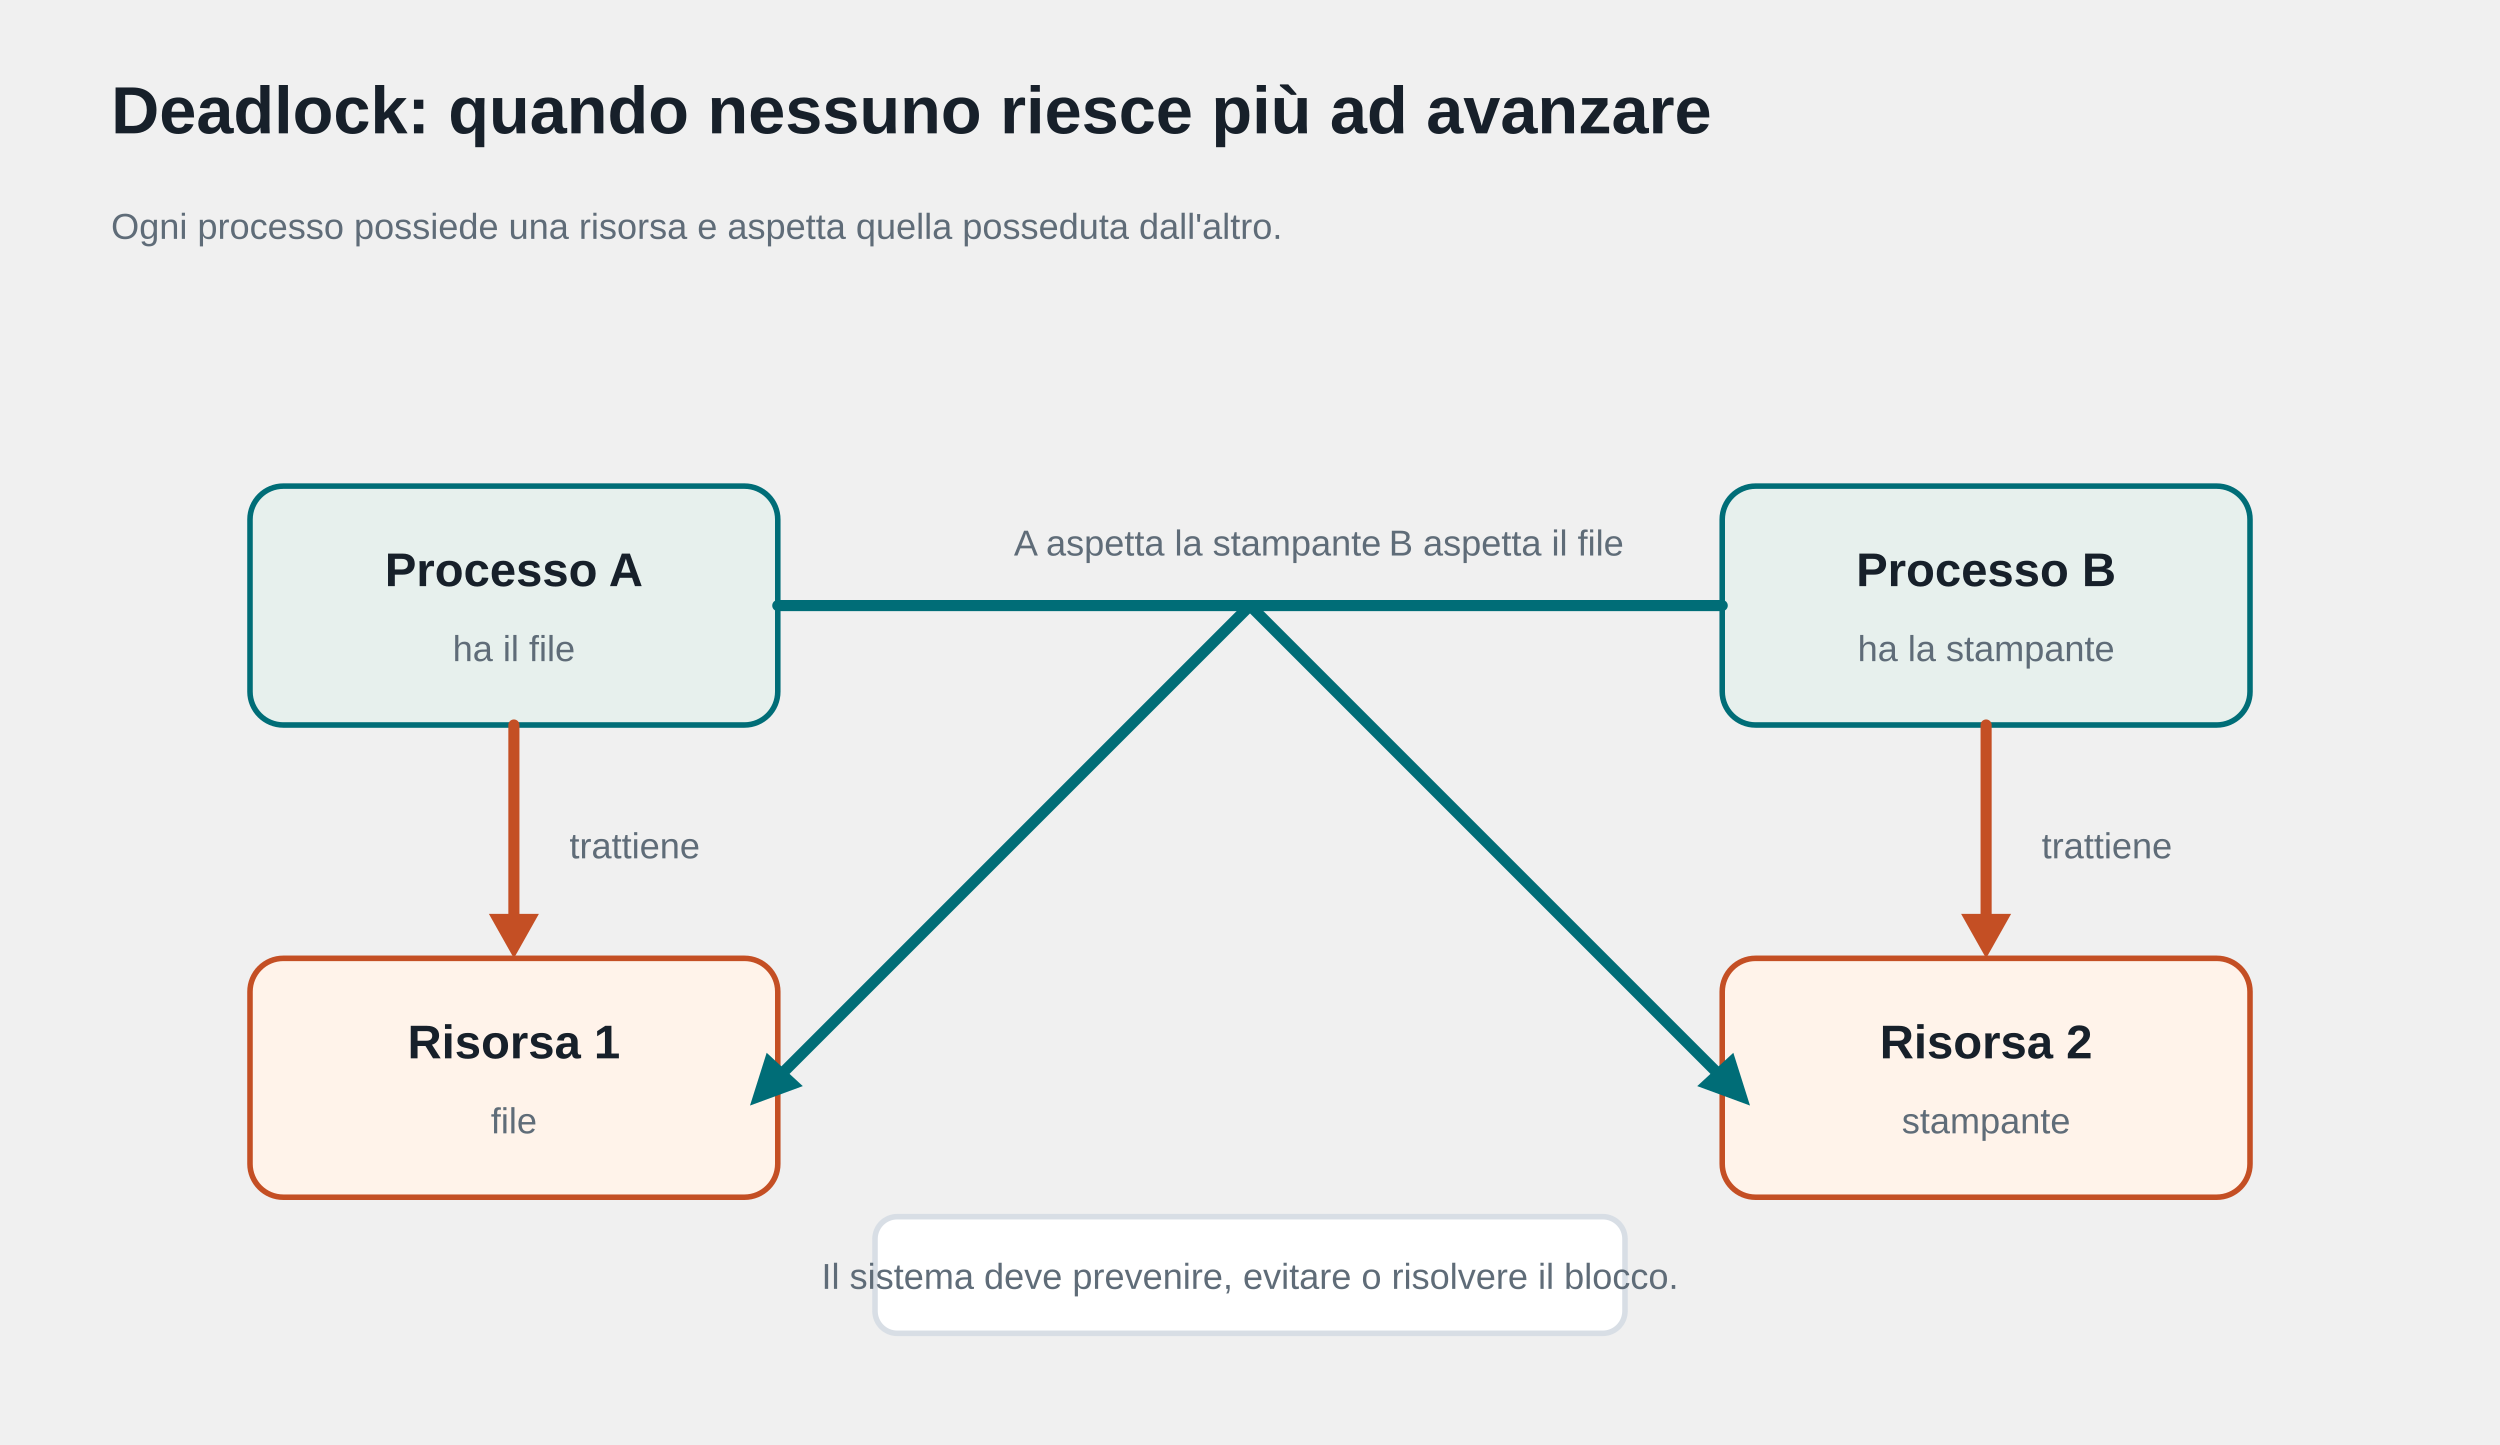
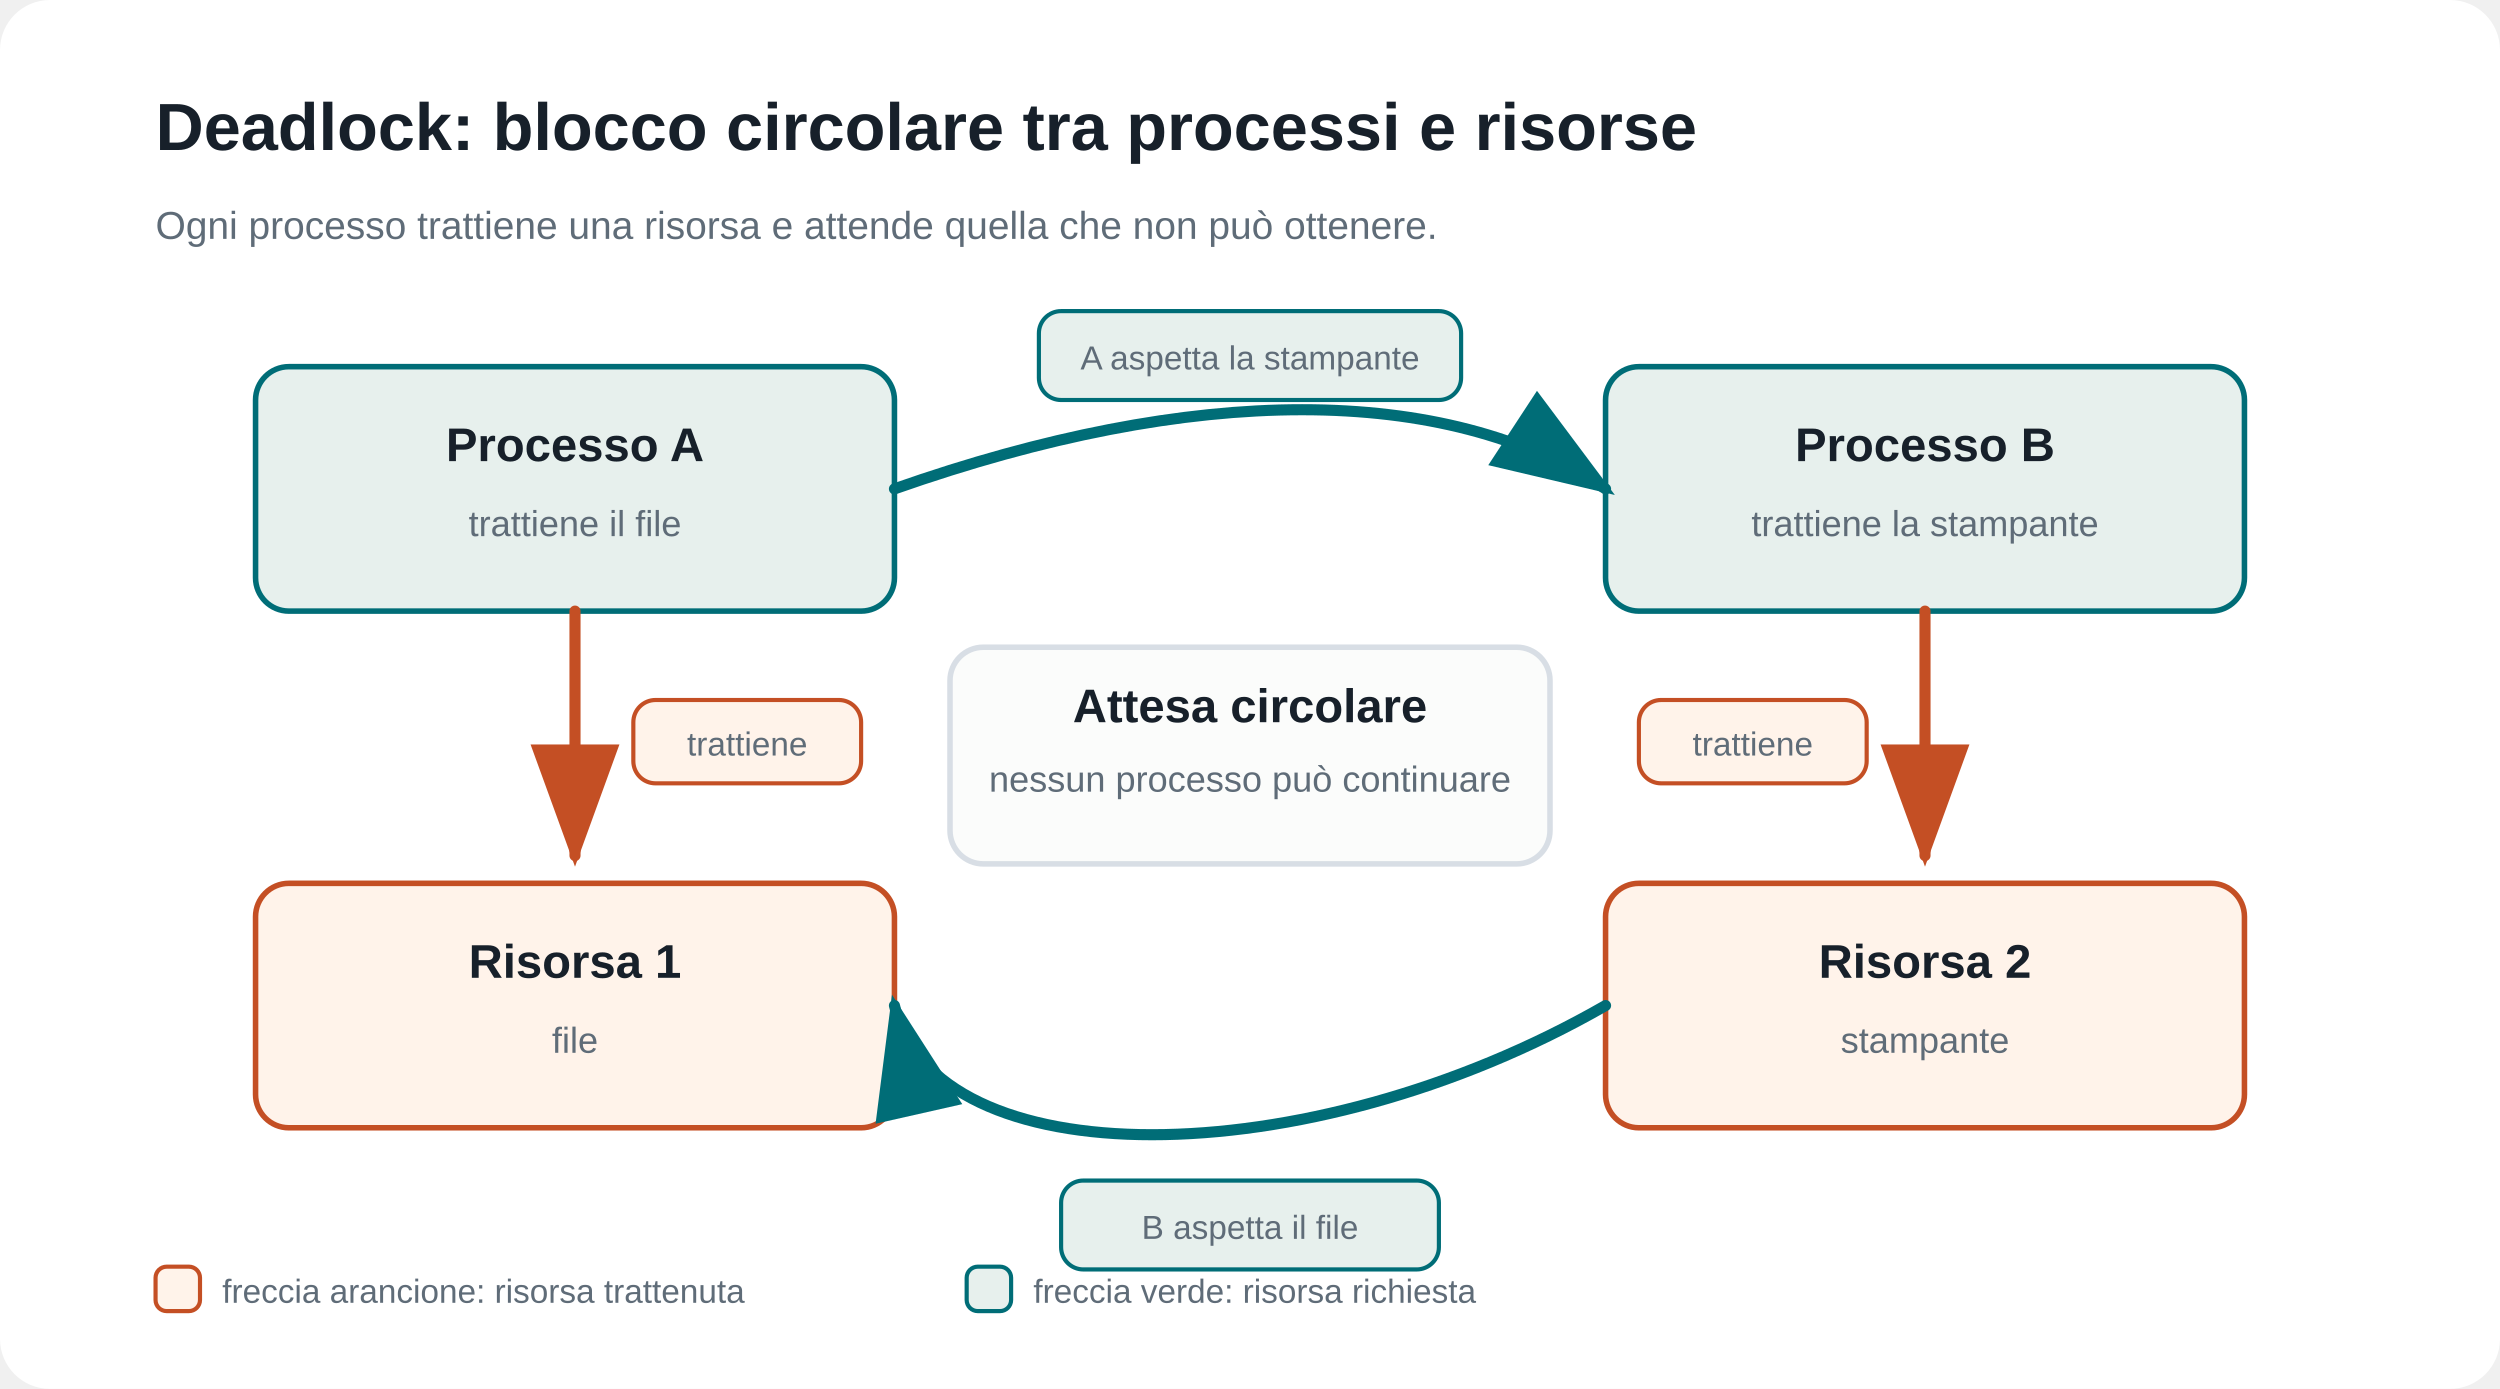
- <svg xmlns="http://www.w3.org/2000/svg" viewBox="0 0 900 520" role="img" aria-labelledby="t d">
+ <svg xmlns="http://www.w3.org/2000/svg" viewBox="0 0 900 500" role="img" aria-labelledby="t d">
  <defs>
+     <marker id="waitArrow" markerWidth="12" markerHeight="12" refX="10" refY="4" orient="auto">
+       <path d="M0,0 L11,4 L0,8 Z" fill="#006d77" />
+     </marker>
+     <marker id="holdArrow" markerWidth="12" markerHeight="12" refX="10" refY="4" orient="auto">
+       <path d="M0,0 L11,4 L0,8 Z" fill="#c44f24" />
+     </marker>
    <style>
-   text{font-family:Arial,Helvetica,sans-serif;fill:#17202a}
-   .title{font-size:24px;font-weight:700}
-   .label{font-size:17px;font-weight:700}
-   .small{font-size:13px;fill:#5f6c78}
-   .process{fill:#e7f0ed;stroke:#006d77;stroke-width:2;rx:12}
-   .resource{fill:#fff3ea;stroke:#c44f24;stroke-width:2;rx:12}
-   .arrow{stroke:#006d77;stroke-width:4;stroke-linecap:round;stroke-linejoin:round;fill:none}
-   .hold{stroke:#c44f24;stroke-width:4;stroke-linecap:round;stroke-linejoin:round;fill:none}
-   .head{fill:#006d77}
-   .holdhead{fill:#c44f24}
- </style>
+     text{font-family:Arial,Helvetica,sans-serif;fill:#17202a}
+     .title{font-size:24px;font-weight:700}
+     .subtitle{font-size:14px;fill:#5f6c78}
+     .label{font-size:17px;font-weight:700}
+     .small{font-size:13px;fill:#5f6c78}
+     .tiny{font-size:12px;fill:#5f6c78}
+     .panel{fill:#fbfcfb;stroke:#d8dee5;stroke-width:2}
+     .process{fill:#e7f0ed;stroke:#006d77;stroke-width:2}
+     .resource{fill:#fff3ea;stroke:#c44f24;stroke-width:2}
+     .wait{stroke:#006d77;stroke-width:4;stroke-linecap:round;stroke-linejoin:round;fill:none;marker-end:url(#waitArrow)}
+     .hold{stroke:#c44f24;stroke-width:4;stroke-linecap:round;stroke-linejoin:round;fill:none;marker-end:url(#holdArrow)}
+     .badge-wait{fill:#e7f0ed;stroke:#006d77;stroke-width:1.5}
+     .badge-hold{fill:#fff3ea;stroke:#c44f24;stroke-width:1.5}
+   </style>
  </defs>
-   <text x="40" y="48" class="title">Deadlock: quando nessuno riesce più ad avanzare</text>
-   <text x="40" y="86" class="small">Ogni processo possiede una risorsa e aspetta quella posseduta dall'altro.</text>
-   <rect x="90" y="175" width="190" height="86" class="process" />
-   <text x="185" y="211" text-anchor="middle" class="label">Processo A</text>
-   <text x="185" y="238" text-anchor="middle" class="small">ha il file</text>
-   <rect x="620" y="175" width="190" height="86" class="process" />
-   <text x="715" y="211" text-anchor="middle" class="label">Processo B</text>
-   <text x="715" y="238" text-anchor="middle" class="small">ha la stampante</text>
-   <rect x="90" y="345" width="190" height="86" class="resource" />
-   <text x="185" y="381" text-anchor="middle" class="label">Risorsa 1</text>
-   <text x="185" y="408" text-anchor="middle" class="small">file</text>
-   <rect x="620" y="345" width="190" height="86" class="resource" />
-   <text x="715" y="381" text-anchor="middle" class="label">Risorsa 2</text>
-   <text x="715" y="408" text-anchor="middle" class="small">stampante</text>
-   <line x1="185" y1="261" x2="185" y2="331" class="hold" />
-   <polygon points="185,345 176,329 194,329" class="holdhead" />
-   <text x="205" y="309" class="small">trattiene</text>
-   <line x1="715" y1="261" x2="715" y2="331" class="hold" />
-   <polygon points="715,345 706,329 724,329" class="holdhead" />
-   <text x="735" y="309" class="small">trattiene</text>
-   <polyline points="280,218 450,218 620,388" class="arrow" />
-   <polygon points="630,398 611,391 624,379" class="head" />
-   <text x="365" y="200" class="small">A aspetta la stampante</text>
-   <polyline points="620,218 450,218 280,388" class="arrow" />
-   <polygon points="270,398 276,379 289,391" class="head" />
-   <text x="500" y="200" class="small">B aspetta il file</text>
-   <rect x="315" y="438" width="270" height="42" rx="8" fill="#fff" stroke="#d8dee5" stroke-width="2" />
-   <text x="450" y="464" text-anchor="middle" class="small">Il sistema deve prevenire, evitare o risolvere il blocco.</text>
+   <rect width="900" height="500" rx="18" fill="#ffffff" />
+   <text x="56" y="54" class="title">Deadlock: blocco circolare tra processi e risorse</text>
+   <text x="56" y="86" class="subtitle">Ogni processo trattiene una risorsa e attende quella che non può ottenere.</text>
+   <rect x="92" y="132" width="230" height="88" rx="12" class="process" />
+   <text x="207" y="166" text-anchor="middle" class="label">Processo A</text>
+   <text x="207" y="193" text-anchor="middle" class="small">trattiene il file</text>
+   <rect x="578" y="132" width="230" height="88" rx="12" class="process" />
+   <text x="693" y="166" text-anchor="middle" class="label">Processo B</text>
+   <text x="693" y="193" text-anchor="middle" class="small">trattiene la stampante</text>
+   <rect x="92" y="318" width="230" height="88" rx="12" class="resource" />
+   <text x="207" y="352" text-anchor="middle" class="label">Risorsa 1</text>
+   <text x="207" y="379" text-anchor="middle" class="small">file</text>
+   <rect x="578" y="318" width="230" height="88" rx="12" class="resource" />
+   <text x="693" y="352" text-anchor="middle" class="label">Risorsa 2</text>
+   <text x="693" y="379" text-anchor="middle" class="small">stampante</text>
+   <path d="M207 220 V308" class="hold" />
+   <rect x="228" y="252" width="82" height="30" rx="8" class="badge-hold" />
+   <text x="269" y="272" text-anchor="middle" class="tiny">trattiene</text>
+   <path d="M693 220 V308" class="hold" />
+   <rect x="590" y="252" width="82" height="30" rx="8" class="badge-hold" />
+   <text x="631" y="272" text-anchor="middle" class="tiny">trattiene</text>
+   <path d="M322 176 C430 138 520 138 578 176" class="wait" />
+   <rect x="374" y="112" width="152" height="32" rx="8" class="badge-wait" />
+   <text x="450" y="133" text-anchor="middle" class="tiny">A aspetta la stampante</text>
+   <path d="M578 362 C470 424 336 424 322 362" class="wait" />
+   <rect x="382" y="425" width="136" height="32" rx="8" class="badge-wait" />
+   <text x="450" y="446" text-anchor="middle" class="tiny">B aspetta il file</text>
+   <rect x="342" y="233" width="216" height="78" rx="12" class="panel" />
+   <text x="450" y="260" text-anchor="middle" class="label">Attesa circolare</text>
+   <text x="450" y="285" text-anchor="middle" class="small">nessun processo può continuare</text>
+   <g transform="translate(56 474)">
+     <rect x="0" y="-18" width="16" height="16" rx="4" class="badge-hold" />
+     <text x="24" y="-5" class="tiny">freccia arancione: risorsa trattenuta</text>
+     <rect x="292" y="-18" width="16" height="16" rx="4" class="badge-wait" />
+     <text x="316" y="-5" class="tiny">freccia verde: risorsa richiesta</text>
+   </g>
</svg>
